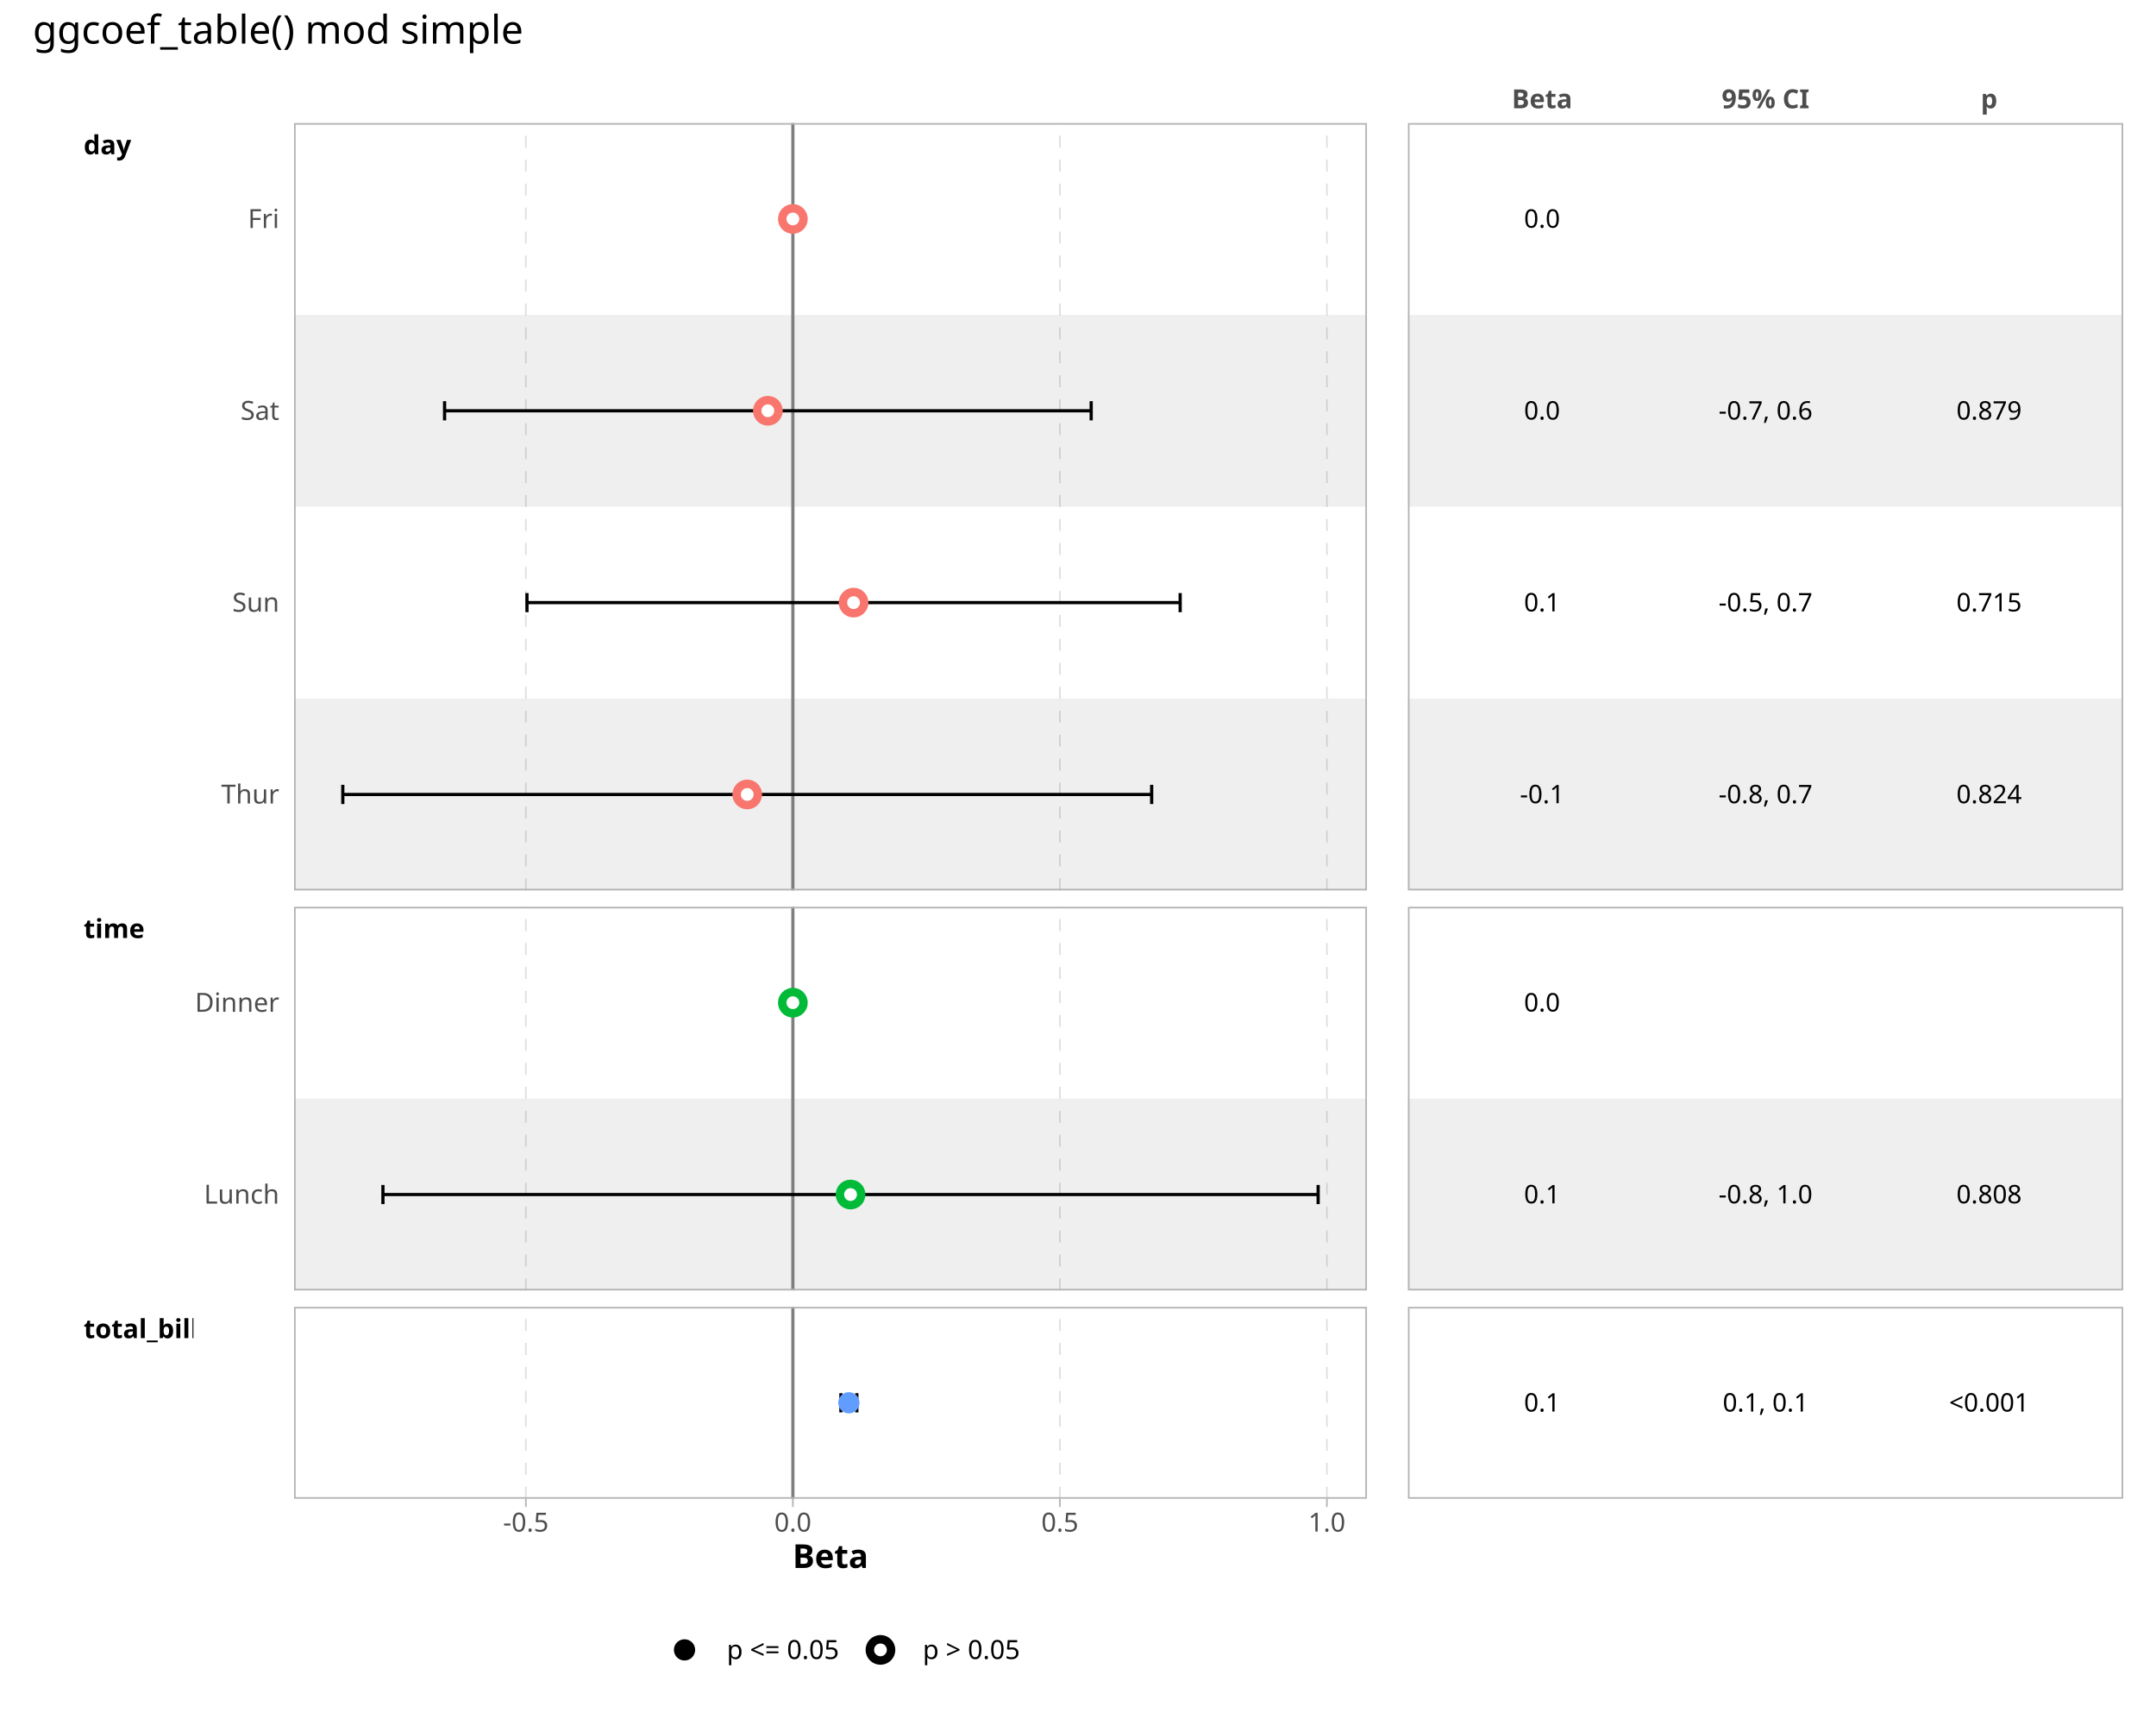
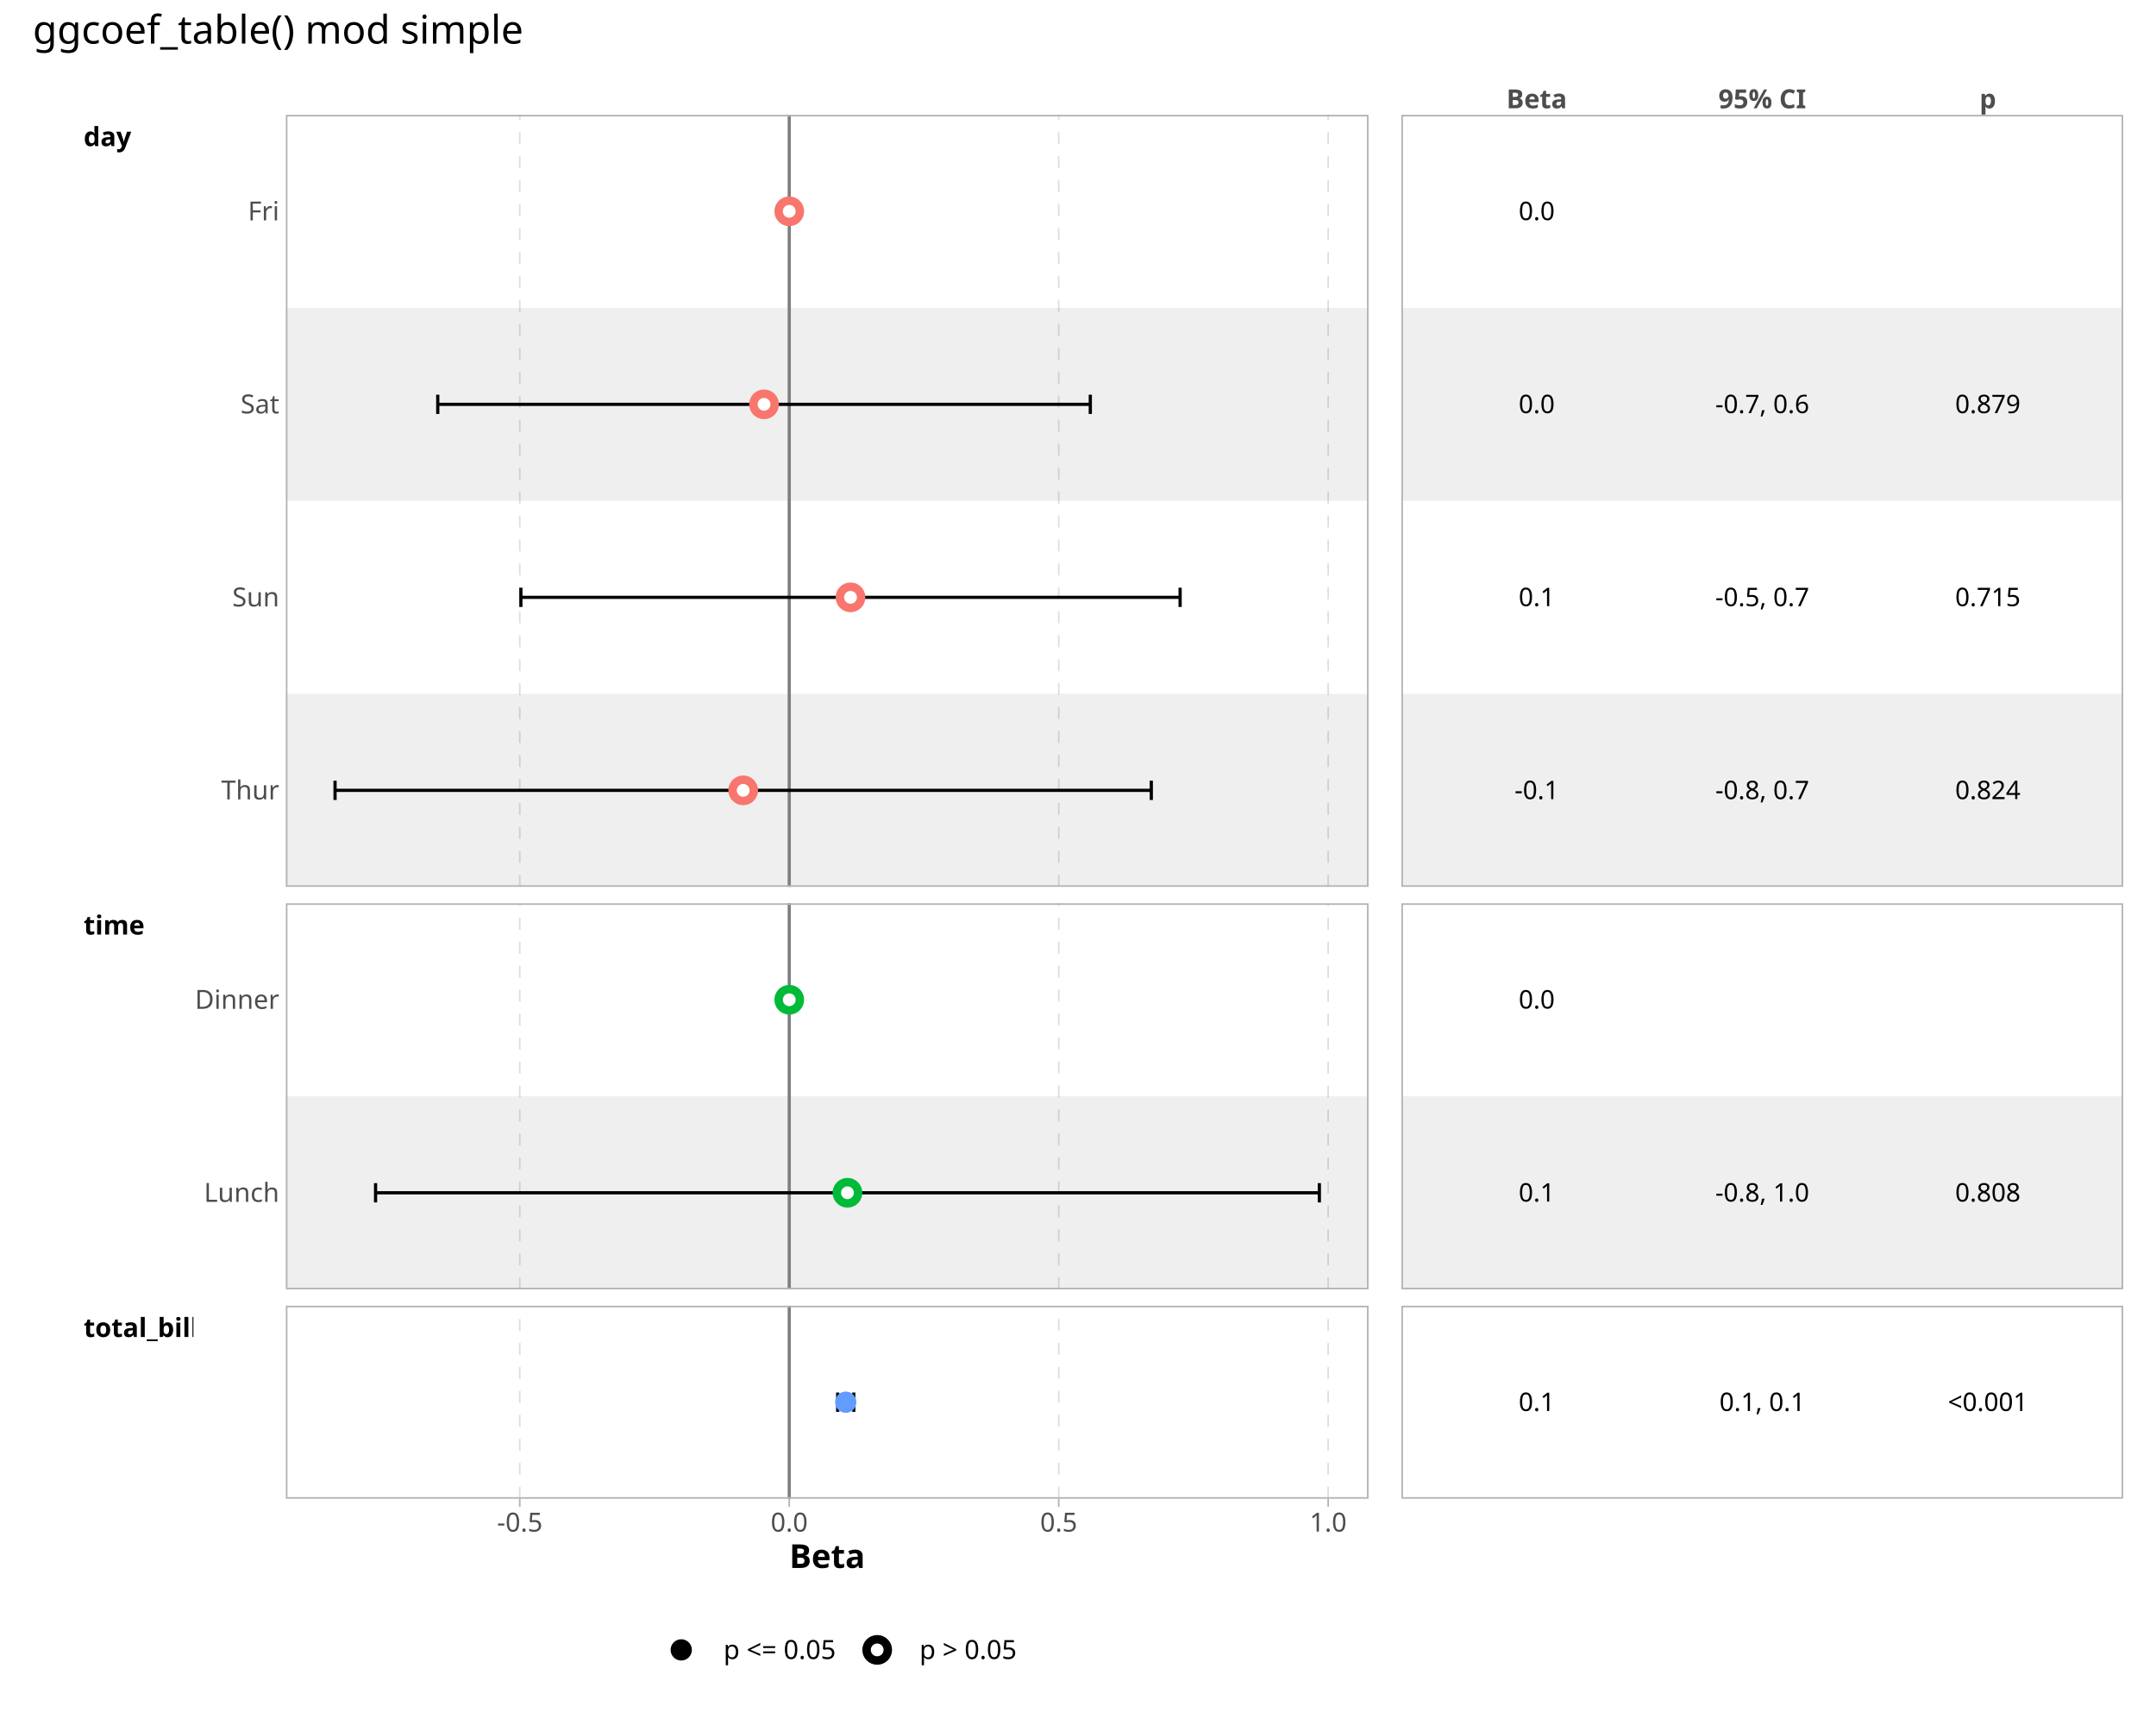
<svg xmlns="http://www.w3.org/2000/svg" class="svglite" data-engine-version="2.0" width="720.00pt" height="576.00pt" viewBox="0 0 720.00 576.00">
  <defs>
    <style type="text/css">
    .svglite line, .svglite polyline, .svglite polygon, .svglite path, .svglite rect, .svglite circle {
      fill: none;
      stroke: #000000;
      stroke-linecap: round;
      stroke-linejoin: round;
      stroke-miterlimit: 10.00;
    }
  </style>
  </defs>
  <rect width="100%" height="100%" style="stroke: none; fill: #FFFFFF;" />
  <defs>
    <clipPath id="cpMC4wMHw3MjAuMDB8MC4wMHw1NzYuMDA=">
      <rect x="0.00" y="0.00" width="720.00" height="576.00" />
    </clipPath>
  </defs>
  <g clip-path="url(#cpMC4wMHw3MjAuMDB8MC4wMHw1NzYuMDA=)">
    <rect x="0.00" y="0.00" width="720.00" height="576.00" style="stroke-width: 1.07; stroke: #FFFFFF; fill: #FFFFFF;" />
  </g>
  <defs>
-     <clipPath id="cpOTguMjB8NzA5LjA0fDQxLjA4fDUwMC40NA==">
-       <rect x="98.20" y="41.08" width="610.84" height="459.36" />
-     </clipPath>
-   </defs>
-   <g clip-path="url(#cpOTguMjB8NzA5LjA0fDQxLjA4fDUwMC40NA==)">
- </g>
-   <g clip-path="url(#cpMC4wMHw3MjAuMDB8MC4wMHw1NzYuMDA=)">
- </g>
-   <defs>
-     <clipPath id="cpNS40OHw0NjEuOTZ8MjIuNzh8NTcwLjUy">
-       <rect x="5.48" y="22.78" width="456.48" height="547.74" />
-     </clipPath>
-   </defs>
-   <g clip-path="url(#cpNS40OHw0NjEuOTZ8MjIuNzh8NTcwLjUy)">
-     <rect x="5.48" y="22.78" width="456.48" height="547.74" style="stroke-width: 1.07; stroke: #FFFFFF; fill: #FFFFFF;" />
-   </g>
-   <g clip-path="url(#cpMC4wMHw3MjAuMDB8MC4wMHw1NzYuMDA=)">
- </g>
-   <defs>
-     <clipPath id="cpNDYxLjk2fDcxNC41MnwyMi43OHw1NzAuNTI=">
-       <rect x="461.96" y="22.78" width="252.56" height="547.74" />
-     </clipPath>
-   </defs>
-   <g clip-path="url(#cpNDYxLjk2fDcxNC41MnwyMi43OHw1NzAuNTI=)">
-     <rect x="461.96" y="22.78" width="252.56" height="547.74" style="stroke-width: 1.07; stroke: #FFFFFF; fill: #FFFFFF;" />
-   </g>
-   <g clip-path="url(#cpMC4wMHw3MjAuMDB8MC4wMHw1NzYuMDA=)">
- </g>
-   <defs>
-     <clipPath id="cpOTguMjB8NDU2LjQ4fDQxLjA4fDI5Ny4zMQ==">
-       <rect x="98.20" y="41.08" width="358.29" height="256.23" />
-     </clipPath>
-   </defs>
-   <g clip-path="url(#cpOTguMjB8NDU2LjQ4fDQxLjA4fDI5Ny4zMQ==)">
-     <rect x="98.20" y="41.08" width="358.29" height="256.23" style="stroke-width: 1.07; stroke: none; fill: #FFFFFF;" />
-     <polyline points="175.61,297.31 175.61,41.08 " style="stroke-width: 0.53; stroke: #DEDEDE; stroke-dasharray: 4.00,4.00; stroke-linecap: butt;" />
-     <polyline points="264.78,297.31 264.78,41.08 " style="stroke-width: 0.53; stroke: #DEDEDE; stroke-dasharray: 4.00,4.00; stroke-linecap: butt;" />
-     <polyline points="353.95,297.31 353.95,41.08 " style="stroke-width: 0.53; stroke: #DEDEDE; stroke-dasharray: 4.00,4.00; stroke-linecap: butt;" />
-     <polyline points="443.12,297.31 443.12,41.08 " style="stroke-width: 0.53; stroke: #DEDEDE; stroke-dasharray: 4.00,4.00; stroke-linecap: butt;" />
-     <rect x="98.20" y="233.25" width="358.29" height="64.06" style="stroke-width: 1.07; stroke: none; stroke-linecap: butt; stroke-linejoin: miter; fill: #111111; fill-opacity: 0.067;" />
-     <rect x="98.20" y="169.19" width="358.29" height="64.06" style="stroke-width: 1.07; stroke: none; stroke-linecap: butt; stroke-linejoin: miter;" />
-     <rect x="98.20" y="105.13" width="358.29" height="64.06" style="stroke-width: 1.07; stroke: none; stroke-linecap: butt; stroke-linejoin: miter; fill: #111111; fill-opacity: 0.067;" />
-     <rect x="98.20" y="41.08" width="358.29" height="64.06" style="stroke-width: 1.07; stroke: none; stroke-linecap: butt; stroke-linejoin: miter;" />
-     <line x1="264.78" y1="297.31" x2="264.78" y2="41.08" style="stroke-width: 1.07; stroke: #7F7F7F; stroke-linecap: butt;" />
-     <polyline points="364.40,140.37 364.40,133.96 " style="stroke-width: 1.07; stroke-linecap: butt;" />
-     <polyline points="364.40,137.16 148.47,137.16 " style="stroke-width: 1.07; stroke-linecap: butt;" />
-     <polyline points="148.47,140.37 148.47,133.96 " style="stroke-width: 1.07; stroke-linecap: butt;" />
-     <polyline points="394.12,204.42 394.12,198.02 " style="stroke-width: 1.07; stroke-linecap: butt;" />
-     <polyline points="394.12,201.22 175.98,201.22 " style="stroke-width: 1.07; stroke-linecap: butt;" />
-     <polyline points="175.98,204.42 175.98,198.02 " style="stroke-width: 1.07; stroke-linecap: butt;" />
-     <polyline points="384.60,268.48 384.60,262.07 " style="stroke-width: 1.07; stroke-linecap: butt;" />
-     <polyline points="384.60,265.28 114.48,265.28 " style="stroke-width: 1.07; stroke-linecap: butt;" />
-     <polyline points="114.48,268.48 114.48,262.07 " style="stroke-width: 1.07; stroke-linecap: butt;" />
-     <circle cx="264.78" cy="73.11" r="3.55" style="stroke-width: 2.83; stroke: #F8766D; fill: #FFFFFF;" />
-     <circle cx="256.43" cy="137.16" r="3.55" style="stroke-width: 2.83; stroke: #F8766D; fill: #FFFFFF;" />
-     <circle cx="285.05" cy="201.22" r="3.55" style="stroke-width: 2.83; stroke: #F8766D; fill: #FFFFFF;" />
-     <circle cx="249.54" cy="265.28" r="3.55" style="stroke-width: 2.83; stroke: #F8766D; fill: #FFFFFF;" />
-     <rect x="98.20" y="41.08" width="358.29" height="256.23" style="stroke-width: 1.07; stroke: #B3B3B3;" />
-   </g>
-   <g clip-path="url(#cpMC4wMHw3MjAuMDB8MC4wMHw1NzYuMDA=)">
- </g>
-   <defs>
-     <clipPath id="cpOTguMjB8NDU2LjQ4fDMwMi43OHw0MzAuOTA=">
-       <rect x="98.20" y="302.78" width="358.29" height="128.11" />
-     </clipPath>
-   </defs>
-   <g clip-path="url(#cpOTguMjB8NDU2LjQ4fDMwMi43OHw0MzAuOTA=)">
-     <rect x="98.20" y="302.78" width="358.29" height="128.11" style="stroke-width: 1.07; stroke: none; fill: #FFFFFF;" />
-     <polyline points="175.61,430.90 175.61,302.78 " style="stroke-width: 0.53; stroke: #DEDEDE; stroke-dasharray: 4.00,4.00; stroke-linecap: butt;" />
-     <polyline points="264.78,430.90 264.78,302.78 " style="stroke-width: 0.53; stroke: #DEDEDE; stroke-dasharray: 4.00,4.00; stroke-linecap: butt;" />
-     <polyline points="353.95,430.90 353.95,302.78 " style="stroke-width: 0.53; stroke: #DEDEDE; stroke-dasharray: 4.00,4.00; stroke-linecap: butt;" />
-     <polyline points="443.12,430.90 443.12,302.78 " style="stroke-width: 0.53; stroke: #DEDEDE; stroke-dasharray: 4.00,4.00; stroke-linecap: butt;" />
-     <rect x="98.20" y="366.84" width="358.29" height="64.06" style="stroke-width: 1.07; stroke: none; stroke-linecap: butt; stroke-linejoin: miter; fill: #111111; fill-opacity: 0.067;" />
-     <rect x="98.20" y="302.78" width="358.29" height="64.06" style="stroke-width: 1.07; stroke: none; stroke-linecap: butt; stroke-linejoin: miter;" />
-     <line x1="264.78" y1="430.90" x2="264.78" y2="302.78" style="stroke-width: 1.07; stroke: #7F7F7F; stroke-linecap: butt;" />
-     <polyline points="440.20,402.07 440.20,395.67 " style="stroke-width: 1.07; stroke-linecap: butt;" />
-     <polyline points="440.20,398.87 127.88,398.87 " style="stroke-width: 1.07; stroke-linecap: butt;" />
-     <polyline points="127.88,402.07 127.88,395.67 " style="stroke-width: 1.07; stroke-linecap: butt;" />
-     <circle cx="264.78" cy="334.81" r="3.55" style="stroke-width: 2.83; stroke: #00BA38; fill: #FFFFFF;" />
-     <circle cx="284.04" cy="398.87" r="3.55" style="stroke-width: 2.83; stroke: #00BA38; fill: #FFFFFF;" />
-     <rect x="98.20" y="302.78" width="358.29" height="128.11" style="stroke-width: 1.07; stroke: #B3B3B3;" />
-   </g>
-   <g clip-path="url(#cpMC4wMHw3MjAuMDB8MC4wMHw1NzYuMDA=)">
- </g>
-   <defs>
-     <clipPath id="cpOTguMjB8NDU2LjQ4fDQzNi4zOHw1MDAuNDQ=">
-       <rect x="98.20" y="436.38" width="358.29" height="64.06" />
-     </clipPath>
-   </defs>
-   <g clip-path="url(#cpOTguMjB8NDU2LjQ4fDQzNi4zOHw1MDAuNDQ=)">
-     <rect x="98.20" y="436.38" width="358.29" height="64.06" style="stroke-width: 1.07; stroke: none; fill: #FFFFFF;" />
-     <polyline points="175.61,500.44 175.61,436.38 " style="stroke-width: 0.53; stroke: #DEDEDE; stroke-dasharray: 4.00,4.00; stroke-linecap: butt;" />
-     <polyline points="264.78,500.44 264.78,436.38 " style="stroke-width: 0.53; stroke: #DEDEDE; stroke-dasharray: 4.00,4.00; stroke-linecap: butt;" />
-     <polyline points="353.95,500.44 353.95,436.38 " style="stroke-width: 0.53; stroke: #DEDEDE; stroke-dasharray: 4.00,4.00; stroke-linecap: butt;" />
-     <polyline points="443.12,500.44 443.12,436.38 " style="stroke-width: 0.53; stroke: #DEDEDE; stroke-dasharray: 4.00,4.00; stroke-linecap: butt;" />
-     <rect x="98.20" y="436.38" width="358.29" height="64.06" style="stroke-width: 1.07; stroke: none; stroke-linecap: butt; stroke-linejoin: miter;" />
-     <line x1="264.78" y1="500.44" x2="264.78" y2="436.38" style="stroke-width: 1.07; stroke: #7F7F7F; stroke-linecap: butt;" />
-     <polyline points="286.14,471.61 286.14,465.20 " style="stroke-width: 1.07; stroke-linecap: butt;" />
-     <polyline points="286.14,468.41 280.82,468.41 " style="stroke-width: 1.07; stroke-linecap: butt;" />
-     <polyline points="280.82,471.61 280.82,465.20 " style="stroke-width: 1.07; stroke-linecap: butt;" />
-     <circle cx="283.48" cy="468.41" r="3.55" style="stroke-width: 2.83; stroke: none; fill: #619CFF;" />
-     <rect x="98.20" y="436.38" width="358.29" height="64.06" style="stroke-width: 1.07; stroke: #B3B3B3;" />
-   </g>
-   <g clip-path="url(#cpMC4wMHw3MjAuMDB8MC4wMHw1NzYuMDA=)">
- </g>
-   <defs>
-     <clipPath id="cpMjMuNTV8NjQuNjB8NDEuMDh8Mjk3LjMx">
-       <rect x="23.55" y="41.08" width="41.05" height="256.23" />
-     </clipPath>
-   </defs>
-   <g clip-path="url(#cpMjMuNTV8NjQuNjB8NDEuMDh8Mjk3LjMx)">
-     <text x="27.94" y="51.52" style="font-size: 8.80px; font-weight: bold; font-family: sans;" textLength="14.19px" lengthAdjust="spacingAndGlyphs">day</text>
-   </g>
-   <g clip-path="url(#cpMC4wMHw3MjAuMDB8MC4wMHw1NzYuMDA=)">
- </g>
-   <defs>
-     <clipPath id="cpMjMuNTV8NjQuNjB8MzAyLjc4fDQzMC45MA==">
-       <rect x="23.55" y="302.78" width="41.05" height="128.11" />
-     </clipPath>
-   </defs>
-   <g clip-path="url(#cpMjMuNTV8NjQuNjB8MzAyLjc4fDQzMC45MA==)">
-     <text x="27.94" y="313.22" style="font-size: 8.80px; font-weight: bold; font-family: sans;" textLength="16.63px" lengthAdjust="spacingAndGlyphs">time</text>
-   </g>
-   <g clip-path="url(#cpMC4wMHw3MjAuMDB8MC4wMHw1NzYuMDA=)">
- </g>
-   <defs>
-     <clipPath id="cpMjMuNTV8NjQuNjB8NDM2LjM4fDUwMC40NA==">
-       <rect x="23.55" y="436.38" width="41.05" height="64.06" />
-     </clipPath>
-   </defs>
-   <g clip-path="url(#cpMjMuNTV8NjQuNjB8NDM2LjM4fDUwMC40NA==)">
-     <text x="27.94" y="446.82" style="font-size: 8.80px; font-weight: bold; font-family: sans;" textLength="32.28px" lengthAdjust="spacingAndGlyphs">total_bill</text>
-   </g>
-   <g clip-path="url(#cpMC4wMHw3MjAuMDB8MC4wMHw1NzYuMDA=)">
-     <polyline points="175.61,503.17 175.61,500.44 " style="stroke-width: 0.53; stroke: #B3B3B3; stroke-linecap: butt;" />
-     <polyline points="264.78,503.17 264.78,500.44 " style="stroke-width: 0.53; stroke: #B3B3B3; stroke-linecap: butt;" />
-     <polyline points="353.95,503.17 353.95,500.44 " style="stroke-width: 0.53; stroke: #B3B3B3; stroke-linecap: butt;" />
-     <polyline points="443.12,503.17 443.12,500.44 " style="stroke-width: 0.53; stroke: #B3B3B3; stroke-linecap: butt;" />
-     <text x="175.61" y="511.42" text-anchor="middle" style="font-size: 8.80px; fill: #4D4D4D; font-family: sans;" textLength="15.16px" lengthAdjust="spacingAndGlyphs">-0.5</text>
-     <text x="264.78" y="511.42" text-anchor="middle" style="font-size: 8.80px; fill: #4D4D4D; font-family: sans;" textLength="12.23px" lengthAdjust="spacingAndGlyphs">0.0</text>
-     <text x="353.95" y="511.42" text-anchor="middle" style="font-size: 8.80px; fill: #4D4D4D; font-family: sans;" textLength="12.23px" lengthAdjust="spacingAndGlyphs">0.5</text>
-     <text x="443.12" y="511.42" text-anchor="middle" style="font-size: 8.80px; fill: #4D4D4D; font-family: sans;" textLength="12.23px" lengthAdjust="spacingAndGlyphs">1.0</text>
-     <text x="93.27" y="268.30" text-anchor="end" style="font-size: 8.80px; fill: #4D4D4D; font-family: sans;" textLength="18.09px" lengthAdjust="spacingAndGlyphs">Thur</text>
-     <text x="93.27" y="204.25" text-anchor="end" style="font-size: 8.80px; fill: #4D4D4D; font-family: sans;" textLength="15.66px" lengthAdjust="spacingAndGlyphs">Sun</text>
-     <text x="93.27" y="140.19" text-anchor="end" style="font-size: 8.80px; fill: #4D4D4D; font-family: sans;" textLength="13.21px" lengthAdjust="spacingAndGlyphs">Sat</text>
-     <text x="93.27" y="76.13" text-anchor="end" style="font-size: 8.80px; fill: #4D4D4D; font-family: sans;" textLength="10.26px" lengthAdjust="spacingAndGlyphs">Fri</text>
-     <text x="93.27" y="401.90" text-anchor="end" style="font-size: 8.80px; fill: #4D4D4D; font-family: sans;" textLength="23.98px" lengthAdjust="spacingAndGlyphs">Lunch</text>
-     <text x="93.27" y="337.84" text-anchor="end" style="font-size: 8.80px; fill: #4D4D4D; font-family: sans;" textLength="25.92px" lengthAdjust="spacingAndGlyphs">Dinner</text>
-     <text x="277.34" y="523.56" text-anchor="middle" style="font-size: 11.00px; font-weight: bold; font-family: sans;" textLength="22.63px" lengthAdjust="spacingAndGlyphs">Beta</text>
-     <rect x="209.00" y="536.80" width="136.69" height="28.24" style="stroke-width: 1.07; stroke: none; fill: #FFFFFF;" />
-     <rect x="219.96" y="542.28" width="17.28" height="17.28" style="stroke-width: 1.07; stroke: none; fill: #FFFFFF;" />
-     <circle cx="228.60" cy="550.92" r="3.55" style="stroke-width: 2.83; stroke: none; fill: #000000;" />
-     <rect x="285.39" y="542.28" width="17.28" height="17.28" style="stroke-width: 1.07; stroke: none; fill: #FFFFFF;" />
-     <circle cx="294.03" cy="550.92" r="3.55" style="stroke-width: 2.83; fill: #FFFFFF;" />
-     <text x="242.71" y="553.95" style="font-size: 8.80px; font-family: sans;" textLength="37.20px" lengthAdjust="spacingAndGlyphs">p &lt;= 0.05</text>
-     <text x="308.15" y="553.95" style="font-size: 8.80px; font-family: sans;" textLength="32.05px" lengthAdjust="spacingAndGlyphs">p &gt; 0.05</text>
-   </g>
-   <defs>
-     <clipPath id="cpNDcwLjE4fDcwOS4wNHw0MS4wOHwyOTcuMzE=">
-       <rect x="470.18" y="41.08" width="238.86" height="256.23" />
-     </clipPath>
-   </defs>
-   <g clip-path="url(#cpNDcwLjE4fDcwOS4wNHw0MS4wOHwyOTcuMzE=)">
-     <rect x="470.18" y="41.08" width="238.86" height="256.23" style="stroke-width: 1.07; stroke: none; fill: #FFFFFF;" />
-     <text x="514.97" y="76.04" text-anchor="middle" style="font-size: 8.54px; font-family: sans;" textLength="11.87px" lengthAdjust="spacingAndGlyphs">0.0</text>
-     <text x="589.61" y="76.04" text-anchor="middle" style="font-size: 8.54px; font-family: sans;" textLength="2.37px" lengthAdjust="spacingAndGlyphs"> </text>
-     <text x="514.97" y="140.10" text-anchor="middle" style="font-size: 8.54px; font-family: sans;" textLength="11.87px" lengthAdjust="spacingAndGlyphs">0.0</text>
-     <text x="589.61" y="140.10" text-anchor="middle" style="font-size: 8.54px; font-family: sans;" textLength="31.32px" lengthAdjust="spacingAndGlyphs">-0.7, 0.6</text>
-     <text x="664.26" y="140.10" text-anchor="middle" style="font-size: 8.54px; font-family: sans;" textLength="21.36px" lengthAdjust="spacingAndGlyphs">0.879</text>
-     <text x="514.97" y="204.16" text-anchor="middle" style="font-size: 8.54px; font-family: sans;" textLength="11.87px" lengthAdjust="spacingAndGlyphs">0.1</text>
-     <text x="589.61" y="204.16" text-anchor="middle" style="font-size: 8.54px; font-family: sans;" textLength="31.32px" lengthAdjust="spacingAndGlyphs">-0.5, 0.7</text>
-     <text x="664.26" y="204.16" text-anchor="middle" style="font-size: 8.54px; font-family: sans;" textLength="21.36px" lengthAdjust="spacingAndGlyphs">0.715</text>
-     <text x="514.97" y="268.21" text-anchor="middle" style="font-size: 8.54px; font-family: sans;" textLength="14.71px" lengthAdjust="spacingAndGlyphs">-0.1</text>
-     <text x="589.61" y="268.21" text-anchor="middle" style="font-size: 8.54px; font-family: sans;" textLength="31.32px" lengthAdjust="spacingAndGlyphs">-0.8, 0.7</text>
-     <text x="664.26" y="268.21" text-anchor="middle" style="font-size: 8.54px; font-family: sans;" textLength="21.36px" lengthAdjust="spacingAndGlyphs">0.824</text>
-     <rect x="470.18" y="233.25" width="238.86" height="64.06" style="stroke-width: 1.07; stroke: none; stroke-linecap: butt; stroke-linejoin: miter; fill: #111111; fill-opacity: 0.067;" />
-     <rect x="470.18" y="169.19" width="238.86" height="64.06" style="stroke-width: 1.07; stroke: none; stroke-linecap: butt; stroke-linejoin: miter;" />
-     <rect x="470.18" y="105.13" width="238.86" height="64.06" style="stroke-width: 1.07; stroke: none; stroke-linecap: butt; stroke-linejoin: miter; fill: #111111; fill-opacity: 0.067;" />
-     <rect x="470.18" y="41.08" width="238.86" height="64.06" style="stroke-width: 1.07; stroke: none; stroke-linecap: butt; stroke-linejoin: miter;" />
-     <rect x="470.18" y="41.08" width="238.86" height="256.23" style="stroke-width: 1.07; stroke: #B3B3B3;" />
-   </g>
-   <g clip-path="url(#cpMC4wMHw3MjAuMDB8MC4wMHw1NzYuMDA=)">
- </g>
-   <defs>
-     <clipPath id="cpNDcwLjE4fDcwOS4wNHwzMDIuNzh8NDMwLjkw">
-       <rect x="470.18" y="302.78" width="238.86" height="128.11" />
-     </clipPath>
-   </defs>
-   <g clip-path="url(#cpNDcwLjE4fDcwOS4wNHwzMDIuNzh8NDMwLjkw)">
-     <rect x="470.18" y="302.78" width="238.86" height="128.11" style="stroke-width: 1.07; stroke: none; fill: #FFFFFF;" />
-     <text x="514.97" y="337.75" text-anchor="middle" style="font-size: 8.54px; font-family: sans;" textLength="11.87px" lengthAdjust="spacingAndGlyphs">0.0</text>
-     <text x="589.61" y="337.75" text-anchor="middle" style="font-size: 8.54px; font-family: sans;" textLength="2.37px" lengthAdjust="spacingAndGlyphs"> </text>
-     <text x="514.97" y="401.81" text-anchor="middle" style="font-size: 8.54px; font-family: sans;" textLength="11.87px" lengthAdjust="spacingAndGlyphs">0.1</text>
-     <text x="589.61" y="401.81" text-anchor="middle" style="font-size: 8.54px; font-family: sans;" textLength="31.32px" lengthAdjust="spacingAndGlyphs">-0.8, 1.0</text>
-     <text x="664.26" y="401.81" text-anchor="middle" style="font-size: 8.54px; font-family: sans;" textLength="21.36px" lengthAdjust="spacingAndGlyphs">0.808</text>
-     <rect x="470.18" y="366.84" width="238.86" height="64.06" style="stroke-width: 1.07; stroke: none; stroke-linecap: butt; stroke-linejoin: miter; fill: #111111; fill-opacity: 0.067;" />
-     <rect x="470.18" y="302.78" width="238.86" height="64.06" style="stroke-width: 1.07; stroke: none; stroke-linecap: butt; stroke-linejoin: miter;" />
-     <rect x="470.18" y="302.78" width="238.86" height="128.11" style="stroke-width: 1.07; stroke: #B3B3B3;" />
-   </g>
-   <g clip-path="url(#cpMC4wMHw3MjAuMDB8MC4wMHw1NzYuMDA=)">
- </g>
-   <defs>
-     <clipPath id="cpNDcwLjE4fDcwOS4wNHw0MzYuMzh8NTAwLjQ0">
-       <rect x="470.18" y="436.38" width="238.86" height="64.06" />
-     </clipPath>
-   </defs>
-   <g clip-path="url(#cpNDcwLjE4fDcwOS4wNHw0MzYuMzh8NTAwLjQ0)">
-     <rect x="470.18" y="436.38" width="238.86" height="64.06" style="stroke-width: 1.07; stroke: none; fill: #FFFFFF;" />
-     <text x="514.97" y="471.34" text-anchor="middle" style="font-size: 8.54px; font-family: sans;" textLength="11.87px" lengthAdjust="spacingAndGlyphs">0.1</text>
-     <text x="589.61" y="471.34" text-anchor="middle" style="font-size: 8.54px; font-family: sans;" textLength="28.48px" lengthAdjust="spacingAndGlyphs">0.1, 0.1</text>
-     <text x="664.26" y="471.34" text-anchor="middle" style="font-size: 8.54px; font-family: sans;" textLength="26.35px" lengthAdjust="spacingAndGlyphs">&lt;0.001</text>
-     <rect x="470.18" y="436.38" width="238.86" height="64.06" style="stroke-width: 1.07; stroke: none; stroke-linecap: butt; stroke-linejoin: miter;" />
-     <rect x="470.18" y="436.38" width="238.86" height="64.06" style="stroke-width: 1.07; stroke: #B3B3B3;" />
-   </g>
-   <g clip-path="url(#cpMC4wMHw3MjAuMDB8MC4wMHw1NzYuMDA=)">
- </g>
-   <defs>
-     <clipPath id="cpNDcwLjE4fDQ3MC4xOHw0MS4wOHwyOTcuMzE=">
-       <rect x="470.18" y="41.08" width="0.00" height="256.23" />
-     </clipPath>
-   </defs>
-   <g clip-path="url(#cpNDcwLjE4fDQ3MC4xOHw0MS4wOHwyOTcuMzE=)">
- </g>
-   <g clip-path="url(#cpMC4wMHw3MjAuMDB8MC4wMHw1NzYuMDA=)">
- </g>
-   <defs>
-     <clipPath id="cpNDcwLjE4fDQ3MC4xOHwzMDIuNzh8NDMwLjkw">
-       <rect x="470.18" y="302.78" width="0.00" height="128.11" />
-     </clipPath>
-   </defs>
-   <g clip-path="url(#cpNDcwLjE4fDQ3MC4xOHwzMDIuNzh8NDMwLjkw)">
- </g>
-   <g clip-path="url(#cpMC4wMHw3MjAuMDB8MC4wMHw1NzYuMDA=)">
- </g>
-   <defs>
-     <clipPath id="cpNDcwLjE4fDQ3MC4xOHw0MzYuMzh8NTAwLjQ0">
-       <rect x="470.18" y="436.38" width="0.00" height="64.06" />
-     </clipPath>
-   </defs>
-   <g clip-path="url(#cpNDcwLjE4fDQ3MC4xOHw0MzYuMzh8NTAwLjQ0)">
- </g>
-   <g clip-path="url(#cpMC4wMHw3MjAuMDB8MC4wMHw1NzYuMDA=)">
-     <text x="514.97" y="36.15" text-anchor="middle" style="font-size: 8.80px; font-weight: bold; fill: #4D4D4D; font-family: sans;" textLength="18.11px" lengthAdjust="spacingAndGlyphs">Beta</text>
-     <text x="589.61" y="36.15" text-anchor="middle" style="font-size: 8.80px; font-weight: bold; fill: #4D4D4D; font-family: sans;" textLength="28.86px" lengthAdjust="spacingAndGlyphs">95% CI</text>
-     <text x="664.26" y="36.15" text-anchor="middle" style="font-size: 8.80px; font-weight: bold; fill: #4D4D4D; font-family: sans;" textLength="4.89px" lengthAdjust="spacingAndGlyphs">p</text>
+     <clipPath id="cpOTUuNDZ8NzA5LjA0fDM4LjM0fDUwMC40NA==">
+       <rect x="95.46" y="38.34" width="613.58" height="462.10" />
+     </clipPath>
+   </defs>
+   <g clip-path="url(#cpOTUuNDZ8NzA5LjA0fDM4LjM0fDUwMC40NA==)">
+ </g>
+   <g clip-path="url(#cpMC4wMHw3MjAuMDB8MC4wMHw1NzYuMDA=)">
+ </g>
+   <defs>
+     <clipPath id="cpNS40OHw0NjIuNTF8MjIuNzh8NTcwLjUy">
+       <rect x="5.48" y="22.78" width="457.03" height="547.74" />
+     </clipPath>
+   </defs>
+   <g clip-path="url(#cpNS40OHw0NjIuNTF8MjIuNzh8NTcwLjUy)">
+     <rect x="5.48" y="22.78" width="457.03" height="547.74" style="stroke-width: 1.07; stroke: #FFFFFF; fill: #FFFFFF;" />
+   </g>
+   <g clip-path="url(#cpMC4wMHw3MjAuMDB8MC4wMHw1NzYuMDA=)">
+ </g>
+   <defs>
+     <clipPath id="cpNDYyLjUxfDcxNC41MnwyMi43OHw1NzAuNTI=">
+       <rect x="462.51" y="22.78" width="252.01" height="547.74" />
+     </clipPath>
+   </defs>
+   <g clip-path="url(#cpNDYyLjUxfDcxNC41MnwyMi43OHw1NzAuNTI=)">
+     <rect x="462.51" y="22.78" width="252.01" height="547.74" style="stroke-width: 1.07; stroke: #FFFFFF; fill: #FFFFFF;" />
+   </g>
+   <g clip-path="url(#cpMC4wMHw3MjAuMDB8MC4wMHw1NzYuMDA=)">
+ </g>
+   <defs>
+     <clipPath id="cpOTUuNDZ8NDU3LjAzfDM4LjM0fDI5Ni4xMw==">
+       <rect x="95.46" y="38.34" width="361.57" height="257.79" />
+     </clipPath>
+   </defs>
+   <g clip-path="url(#cpOTUuNDZ8NDU3LjAzfDM4LjM0fDI5Ni4xMw==)">
+     <rect x="95.46" y="38.34" width="361.57" height="257.79" style="stroke-width: 1.07; stroke: none; fill: #FFFFFF;" />
+     <polyline points="173.58,296.13 173.58,38.34 " style="stroke-width: 0.53; stroke: #DEDEDE; stroke-dasharray: 4.00,4.00; stroke-linecap: butt;" />
+     <polyline points="263.57,296.13 263.57,38.34 " style="stroke-width: 0.53; stroke: #DEDEDE; stroke-dasharray: 4.00,4.00; stroke-linecap: butt;" />
+     <polyline points="353.56,296.13 353.56,38.34 " style="stroke-width: 0.53; stroke: #DEDEDE; stroke-dasharray: 4.00,4.00; stroke-linecap: butt;" />
+     <polyline points="443.54,296.13 443.54,38.34 " style="stroke-width: 0.53; stroke: #DEDEDE; stroke-dasharray: 4.00,4.00; stroke-linecap: butt;" />
+     <rect x="95.46" y="231.68" width="361.57" height="64.45" style="stroke-width: 1.07; stroke: none; stroke-linecap: butt; stroke-linejoin: miter; fill: #111111; fill-opacity: 0.067;" />
+     <rect x="95.46" y="167.23" width="361.57" height="64.45" style="stroke-width: 1.07; stroke: none; stroke-linecap: butt; stroke-linejoin: miter;" />
+     <rect x="95.46" y="102.79" width="361.57" height="64.45" style="stroke-width: 1.07; stroke: none; stroke-linecap: butt; stroke-linejoin: miter; fill: #111111; fill-opacity: 0.067;" />
+     <rect x="95.46" y="38.34" width="361.57" height="64.45" style="stroke-width: 1.07; stroke: none; stroke-linecap: butt; stroke-linejoin: miter;" />
+     <line x1="263.57" y1="296.13" x2="263.57" y2="38.34" style="stroke-width: 1.07; stroke: #7F7F7F; stroke-linecap: butt;" />
+     <polyline points="364.11,138.23 364.11,131.79 " style="stroke-width: 1.07; stroke-linecap: butt;" />
+     <polyline points="364.11,135.01 146.19,135.01 " style="stroke-width: 1.07; stroke-linecap: butt;" />
+     <polyline points="146.19,138.23 146.19,131.79 " style="stroke-width: 1.07; stroke-linecap: butt;" />
+     <polyline points="394.10,202.68 394.10,196.24 " style="stroke-width: 1.07; stroke-linecap: butt;" />
+     <polyline points="394.10,199.46 173.95,199.46 " style="stroke-width: 1.07; stroke-linecap: butt;" />
+     <polyline points="173.95,202.68 173.95,196.24 " style="stroke-width: 1.07; stroke-linecap: butt;" />
+     <polyline points="384.48,267.13 384.48,260.68 " style="stroke-width: 1.07; stroke-linecap: butt;" />
+     <polyline points="384.48,263.91 111.89,263.91 " style="stroke-width: 1.07; stroke-linecap: butt;" />
+     <polyline points="111.89,267.13 111.89,260.68 " style="stroke-width: 1.07; stroke-linecap: butt;" />
+     <circle cx="263.57" cy="70.56" r="3.55" style="stroke-width: 2.83; stroke: #F8766D; fill: #FFFFFF;" />
+     <circle cx="255.15" cy="135.01" r="3.55" style="stroke-width: 2.83; stroke: #F8766D; fill: #FFFFFF;" />
+     <circle cx="284.03" cy="199.46" r="3.55" style="stroke-width: 2.83; stroke: #F8766D; fill: #FFFFFF;" />
+     <circle cx="248.19" cy="263.91" r="3.55" style="stroke-width: 2.83; stroke: #F8766D; fill: #FFFFFF;" />
+     <rect x="95.46" y="38.34" width="361.57" height="257.79" style="stroke-width: 1.07; stroke: #B3B3B3;" />
+   </g>
+   <g clip-path="url(#cpMC4wMHw3MjAuMDB8MC4wMHw1NzYuMDA=)">
+ </g>
+   <defs>
+     <clipPath id="cpOTUuNDZ8NDU3LjAzfDMwMS42MXw0MzAuNTE=">
+       <rect x="95.46" y="301.61" width="361.57" height="128.90" />
+     </clipPath>
+   </defs>
+   <g clip-path="url(#cpOTUuNDZ8NDU3LjAzfDMwMS42MXw0MzAuNTE=)">
+     <rect x="95.46" y="301.61" width="361.57" height="128.90" style="stroke-width: 1.07; stroke: none; fill: #FFFFFF;" />
+     <polyline points="173.58,430.51 173.58,301.61 " style="stroke-width: 0.53; stroke: #DEDEDE; stroke-dasharray: 4.00,4.00; stroke-linecap: butt;" />
+     <polyline points="263.57,430.51 263.57,301.61 " style="stroke-width: 0.53; stroke: #DEDEDE; stroke-dasharray: 4.00,4.00; stroke-linecap: butt;" />
+     <polyline points="353.56,430.51 353.56,301.61 " style="stroke-width: 0.53; stroke: #DEDEDE; stroke-dasharray: 4.00,4.00; stroke-linecap: butt;" />
+     <polyline points="443.54,430.51 443.54,301.61 " style="stroke-width: 0.53; stroke: #DEDEDE; stroke-dasharray: 4.00,4.00; stroke-linecap: butt;" />
+     <rect x="95.46" y="366.06" width="361.57" height="64.45" style="stroke-width: 1.07; stroke: none; stroke-linecap: butt; stroke-linejoin: miter; fill: #111111; fill-opacity: 0.067;" />
+     <rect x="95.46" y="301.61" width="361.57" height="64.45" style="stroke-width: 1.07; stroke: none; stroke-linecap: butt; stroke-linejoin: miter;" />
+     <line x1="263.57" y1="430.51" x2="263.57" y2="301.61" style="stroke-width: 1.07; stroke: #7F7F7F; stroke-linecap: butt;" />
+     <polyline points="440.60,401.51 440.60,395.06 " style="stroke-width: 1.07; stroke-linecap: butt;" />
+     <polyline points="440.60,398.28 125.42,398.28 " style="stroke-width: 1.07; stroke-linecap: butt;" />
+     <polyline points="125.42,401.51 125.42,395.06 " style="stroke-width: 1.07; stroke-linecap: butt;" />
+     <circle cx="263.57" cy="333.83" r="3.55" style="stroke-width: 2.83; stroke: #00BA38; fill: #FFFFFF;" />
+     <circle cx="283.01" cy="398.28" r="3.55" style="stroke-width: 2.83; stroke: #00BA38; fill: #FFFFFF;" />
+     <rect x="95.46" y="301.61" width="361.57" height="128.90" style="stroke-width: 1.07; stroke: #B3B3B3;" />
+   </g>
+   <g clip-path="url(#cpMC4wMHw3MjAuMDB8MC4wMHw1NzYuMDA=)">
+ </g>
+   <defs>
+     <clipPath id="cpOTUuNDZ8NDU3LjAzfDQzNS45OXw1MDAuNDQ=">
+       <rect x="95.46" y="435.99" width="361.57" height="64.45" />
+     </clipPath>
+   </defs>
+   <g clip-path="url(#cpOTUuNDZ8NDU3LjAzfDQzNS45OXw1MDAuNDQ=)">
+     <rect x="95.46" y="435.99" width="361.57" height="64.45" style="stroke-width: 1.07; stroke: none; fill: #FFFFFF;" />
+     <polyline points="173.58,500.44 173.58,435.99 " style="stroke-width: 0.53; stroke: #DEDEDE; stroke-dasharray: 4.00,4.00; stroke-linecap: butt;" />
+     <polyline points="263.57,500.44 263.57,435.99 " style="stroke-width: 0.53; stroke: #DEDEDE; stroke-dasharray: 4.00,4.00; stroke-linecap: butt;" />
+     <polyline points="353.56,500.44 353.56,435.99 " style="stroke-width: 0.53; stroke: #DEDEDE; stroke-dasharray: 4.00,4.00; stroke-linecap: butt;" />
+     <polyline points="443.54,500.44 443.54,435.99 " style="stroke-width: 0.53; stroke: #DEDEDE; stroke-dasharray: 4.00,4.00; stroke-linecap: butt;" />
+     <rect x="95.46" y="435.99" width="361.57" height="64.45" style="stroke-width: 1.07; stroke: none; stroke-linecap: butt; stroke-linejoin: miter;" />
+     <line x1="263.57" y1="500.44" x2="263.57" y2="435.99" style="stroke-width: 1.07; stroke: #7F7F7F; stroke-linecap: butt;" />
+     <polyline points="285.12,471.43 285.12,464.99 " style="stroke-width: 1.07; stroke-linecap: butt;" />
+     <polyline points="285.12,468.21 279.75,468.21 " style="stroke-width: 1.07; stroke-linecap: butt;" />
+     <polyline points="279.75,471.43 279.75,464.99 " style="stroke-width: 1.07; stroke-linecap: butt;" />
+     <circle cx="282.44" cy="468.21" r="3.55" style="stroke-width: 2.83; stroke: none; fill: #619CFF;" />
+     <rect x="95.46" y="435.99" width="361.57" height="64.45" style="stroke-width: 1.07; stroke: #B3B3B3;" />
+   </g>
+   <g clip-path="url(#cpMC4wMHw3MjAuMDB8MC4wMHw1NzYuMDA=)">
+ </g>
+   <defs>
+     <clipPath id="cpMjMuNTV8NjQuNjB8MzguMzR8Mjk2LjEz">
+       <rect x="23.55" y="38.34" width="41.05" height="257.79" />
+     </clipPath>
+   </defs>
+   <g clip-path="url(#cpMjMuNTV8NjQuNjB8MzguMzR8Mjk2LjEz)">
+     <text x="27.94" y="48.78" style="font-size: 8.80px; font-weight: bold; font-family: sans;" textLength="14.19px" lengthAdjust="spacingAndGlyphs">day</text>
+   </g>
+   <g clip-path="url(#cpMC4wMHw3MjAuMDB8MC4wMHw1NzYuMDA=)">
+ </g>
+   <defs>
+     <clipPath id="cpMjMuNTV8NjQuNjB8MzAxLjYxfDQzMC41MQ==">
+       <rect x="23.55" y="301.61" width="41.05" height="128.90" />
+     </clipPath>
+   </defs>
+   <g clip-path="url(#cpMjMuNTV8NjQuNjB8MzAxLjYxfDQzMC41MQ==)">
+     <text x="27.94" y="312.05" style="font-size: 8.80px; font-weight: bold; font-family: sans;" textLength="16.63px" lengthAdjust="spacingAndGlyphs">time</text>
+   </g>
+   <g clip-path="url(#cpMC4wMHw3MjAuMDB8MC4wMHw1NzYuMDA=)">
+ </g>
+   <defs>
+     <clipPath id="cpMjMuNTV8NjQuNjB8NDM1Ljk5fDUwMC40NA==">
+       <rect x="23.55" y="435.99" width="41.05" height="64.45" />
+     </clipPath>
+   </defs>
+   <g clip-path="url(#cpMjMuNTV8NjQuNjB8NDM1Ljk5fDUwMC40NA==)">
+     <text x="27.94" y="446.43" style="font-size: 8.80px; font-weight: bold; font-family: sans;" textLength="32.28px" lengthAdjust="spacingAndGlyphs">total_bill</text>
+   </g>
+   <g clip-path="url(#cpMC4wMHw3MjAuMDB8MC4wMHw1NzYuMDA=)">
+     <polyline points="173.58,503.17 173.58,500.44 " style="stroke-width: 0.53; stroke: #B3B3B3; stroke-linecap: butt;" />
+     <polyline points="263.57,503.17 263.57,500.44 " style="stroke-width: 0.53; stroke: #B3B3B3; stroke-linecap: butt;" />
+     <polyline points="353.56,503.17 353.56,500.44 " style="stroke-width: 0.53; stroke: #B3B3B3; stroke-linecap: butt;" />
+     <polyline points="443.54,503.17 443.54,500.44 " style="stroke-width: 0.53; stroke: #B3B3B3; stroke-linecap: butt;" />
+     <text x="173.58" y="511.42" text-anchor="middle" style="font-size: 8.80px; fill: #4D4D4D; font-family: sans;" textLength="15.16px" lengthAdjust="spacingAndGlyphs">-0.5</text>
+     <text x="263.57" y="511.42" text-anchor="middle" style="font-size: 8.80px; fill: #4D4D4D; font-family: sans;" textLength="12.23px" lengthAdjust="spacingAndGlyphs">0.0</text>
+     <text x="353.56" y="511.42" text-anchor="middle" style="font-size: 8.80px; fill: #4D4D4D; font-family: sans;" textLength="12.23px" lengthAdjust="spacingAndGlyphs">0.5</text>
+     <text x="443.54" y="511.42" text-anchor="middle" style="font-size: 8.80px; fill: #4D4D4D; font-family: sans;" textLength="12.23px" lengthAdjust="spacingAndGlyphs">1.0</text>
+     <text x="93.27" y="266.94" text-anchor="end" style="font-size: 8.80px; fill: #4D4D4D; font-family: sans;" textLength="18.09px" lengthAdjust="spacingAndGlyphs">Thur</text>
+     <text x="93.27" y="202.49" text-anchor="end" style="font-size: 8.80px; fill: #4D4D4D; font-family: sans;" textLength="15.66px" lengthAdjust="spacingAndGlyphs">Sun</text>
+     <text x="93.27" y="138.04" text-anchor="end" style="font-size: 8.80px; fill: #4D4D4D; font-family: sans;" textLength="13.21px" lengthAdjust="spacingAndGlyphs">Sat</text>
+     <text x="93.27" y="73.59" text-anchor="end" style="font-size: 8.80px; fill: #4D4D4D; font-family: sans;" textLength="10.26px" lengthAdjust="spacingAndGlyphs">Fri</text>
+     <text x="93.27" y="401.31" text-anchor="end" style="font-size: 8.80px; fill: #4D4D4D; font-family: sans;" textLength="23.98px" lengthAdjust="spacingAndGlyphs">Lunch</text>
+     <text x="93.27" y="336.86" text-anchor="end" style="font-size: 8.80px; fill: #4D4D4D; font-family: sans;" textLength="25.92px" lengthAdjust="spacingAndGlyphs">Dinner</text>
+     <text x="276.25" y="523.56" text-anchor="middle" style="font-size: 11.00px; font-weight: bold; font-family: sans;" textLength="22.63px" lengthAdjust="spacingAndGlyphs">Beta</text>
+     <rect x="207.90" y="536.80" width="136.69" height="28.24" style="stroke-width: 1.07; stroke: none; fill: #FFFFFF;" />
+     <rect x="218.86" y="542.28" width="17.28" height="17.28" style="stroke-width: 1.07; stroke: none; fill: #FFFFFF;" />
+     <circle cx="227.50" cy="550.92" r="3.55" style="stroke-width: 2.83; stroke: none; fill: #000000;" />
+     <rect x="284.30" y="542.28" width="17.28" height="17.28" style="stroke-width: 1.07; stroke: none; fill: #FFFFFF;" />
+     <circle cx="292.94" cy="550.92" r="3.55" style="stroke-width: 2.83; fill: #FFFFFF;" />
+     <text x="241.62" y="553.95" style="font-size: 8.80px; font-family: sans;" textLength="37.20px" lengthAdjust="spacingAndGlyphs">p &lt;= 0.05</text>
+     <text x="307.06" y="553.95" style="font-size: 8.80px; font-family: sans;" textLength="32.05px" lengthAdjust="spacingAndGlyphs">p &gt; 0.05</text>
+   </g>
+   <defs>
+     <clipPath id="cpNDY3Ljk5fDcwOS4wNHwzOC4zNHwyOTYuMTM=">
+       <rect x="467.99" y="38.34" width="241.05" height="257.79" />
+     </clipPath>
+   </defs>
+   <g clip-path="url(#cpNDY3Ljk5fDcwOS4wNHwzOC4zNHwyOTYuMTM=)">
+     <rect x="467.99" y="38.34" width="241.05" height="257.79" style="stroke-width: 1.07; stroke: none; fill: #FFFFFF;" />
+     <text x="513.19" y="73.50" text-anchor="middle" style="font-size: 8.54px; font-family: sans;" textLength="11.87px" lengthAdjust="spacingAndGlyphs">0.0</text>
+     <text x="588.52" y="73.50" text-anchor="middle" style="font-size: 8.54px; font-family: sans;" textLength="2.37px" lengthAdjust="spacingAndGlyphs"> </text>
+     <text x="513.19" y="137.95" text-anchor="middle" style="font-size: 8.54px; font-family: sans;" textLength="11.87px" lengthAdjust="spacingAndGlyphs">0.0</text>
+     <text x="588.52" y="137.95" text-anchor="middle" style="font-size: 8.54px; font-family: sans;" textLength="31.32px" lengthAdjust="spacingAndGlyphs">-0.7, 0.6</text>
+     <text x="663.84" y="137.95" text-anchor="middle" style="font-size: 8.54px; font-family: sans;" textLength="21.36px" lengthAdjust="spacingAndGlyphs">0.879</text>
+     <text x="513.19" y="202.40" text-anchor="middle" style="font-size: 8.54px; font-family: sans;" textLength="11.87px" lengthAdjust="spacingAndGlyphs">0.1</text>
+     <text x="588.52" y="202.40" text-anchor="middle" style="font-size: 8.54px; font-family: sans;" textLength="31.32px" lengthAdjust="spacingAndGlyphs">-0.5, 0.7</text>
+     <text x="663.84" y="202.40" text-anchor="middle" style="font-size: 8.54px; font-family: sans;" textLength="21.36px" lengthAdjust="spacingAndGlyphs">0.715</text>
+     <text x="513.19" y="266.84" text-anchor="middle" style="font-size: 8.54px; font-family: sans;" textLength="14.71px" lengthAdjust="spacingAndGlyphs">-0.1</text>
+     <text x="588.52" y="266.84" text-anchor="middle" style="font-size: 8.54px; font-family: sans;" textLength="31.32px" lengthAdjust="spacingAndGlyphs">-0.8, 0.7</text>
+     <text x="663.84" y="266.84" text-anchor="middle" style="font-size: 8.54px; font-family: sans;" textLength="21.36px" lengthAdjust="spacingAndGlyphs">0.824</text>
+     <rect x="467.99" y="231.68" width="241.05" height="64.45" style="stroke-width: 1.07; stroke: none; stroke-linecap: butt; stroke-linejoin: miter; fill: #111111; fill-opacity: 0.067;" />
+     <rect x="467.99" y="167.23" width="241.05" height="64.45" style="stroke-width: 1.07; stroke: none; stroke-linecap: butt; stroke-linejoin: miter;" />
+     <rect x="467.99" y="102.79" width="241.05" height="64.45" style="stroke-width: 1.07; stroke: none; stroke-linecap: butt; stroke-linejoin: miter; fill: #111111; fill-opacity: 0.067;" />
+     <rect x="467.99" y="38.34" width="241.05" height="64.45" style="stroke-width: 1.07; stroke: none; stroke-linecap: butt; stroke-linejoin: miter;" />
+     <rect x="467.99" y="38.34" width="241.05" height="257.79" style="stroke-width: 1.07; stroke: #B3B3B3;" />
+   </g>
+   <g clip-path="url(#cpMC4wMHw3MjAuMDB8MC4wMHw1NzYuMDA=)">
+ </g>
+   <defs>
+     <clipPath id="cpNDY3Ljk5fDcwOS4wNHwzMDEuNjF8NDMwLjUx">
+       <rect x="467.99" y="301.61" width="241.05" height="128.90" />
+     </clipPath>
+   </defs>
+   <g clip-path="url(#cpNDY3Ljk5fDcwOS4wNHwzMDEuNjF8NDMwLjUx)">
+     <rect x="467.99" y="301.61" width="241.05" height="128.90" style="stroke-width: 1.07; stroke: none; fill: #FFFFFF;" />
+     <text x="513.19" y="336.77" text-anchor="middle" style="font-size: 8.54px; font-family: sans;" textLength="11.87px" lengthAdjust="spacingAndGlyphs">0.0</text>
+     <text x="588.52" y="336.77" text-anchor="middle" style="font-size: 8.54px; font-family: sans;" textLength="2.37px" lengthAdjust="spacingAndGlyphs"> </text>
+     <text x="513.19" y="401.22" text-anchor="middle" style="font-size: 8.54px; font-family: sans;" textLength="11.87px" lengthAdjust="spacingAndGlyphs">0.1</text>
+     <text x="588.52" y="401.22" text-anchor="middle" style="font-size: 8.54px; font-family: sans;" textLength="31.32px" lengthAdjust="spacingAndGlyphs">-0.8, 1.0</text>
+     <text x="663.84" y="401.22" text-anchor="middle" style="font-size: 8.54px; font-family: sans;" textLength="21.36px" lengthAdjust="spacingAndGlyphs">0.808</text>
+     <rect x="467.99" y="366.06" width="241.05" height="64.45" style="stroke-width: 1.07; stroke: none; stroke-linecap: butt; stroke-linejoin: miter; fill: #111111; fill-opacity: 0.067;" />
+     <rect x="467.99" y="301.61" width="241.05" height="64.45" style="stroke-width: 1.07; stroke: none; stroke-linecap: butt; stroke-linejoin: miter;" />
+     <rect x="467.99" y="301.61" width="241.05" height="128.90" style="stroke-width: 1.07; stroke: #B3B3B3;" />
+   </g>
+   <g clip-path="url(#cpMC4wMHw3MjAuMDB8MC4wMHw1NzYuMDA=)">
+ </g>
+   <defs>
+     <clipPath id="cpNDY3Ljk5fDcwOS4wNHw0MzUuOTl8NTAwLjQ0">
+       <rect x="467.99" y="435.99" width="241.05" height="64.45" />
+     </clipPath>
+   </defs>
+   <g clip-path="url(#cpNDY3Ljk5fDcwOS4wNHw0MzUuOTl8NTAwLjQ0)">
+     <rect x="467.99" y="435.99" width="241.05" height="64.45" style="stroke-width: 1.07; stroke: none; fill: #FFFFFF;" />
+     <text x="513.19" y="471.15" text-anchor="middle" style="font-size: 8.54px; font-family: sans;" textLength="11.87px" lengthAdjust="spacingAndGlyphs">0.1</text>
+     <text x="588.52" y="471.15" text-anchor="middle" style="font-size: 8.54px; font-family: sans;" textLength="28.48px" lengthAdjust="spacingAndGlyphs">0.1, 0.1</text>
+     <text x="663.84" y="471.15" text-anchor="middle" style="font-size: 8.54px; font-family: sans;" textLength="26.35px" lengthAdjust="spacingAndGlyphs">&lt;0.001</text>
+     <rect x="467.99" y="435.99" width="241.05" height="64.45" style="stroke-width: 1.07; stroke: none; stroke-linecap: butt; stroke-linejoin: miter;" />
+     <rect x="467.99" y="435.99" width="241.05" height="64.45" style="stroke-width: 1.07; stroke: #B3B3B3;" />
+   </g>
+   <g clip-path="url(#cpMC4wMHw3MjAuMDB8MC4wMHw1NzYuMDA=)">
+     <text x="513.19" y="36.15" text-anchor="middle" style="font-size: 8.80px; font-weight: bold; fill: #4D4D4D; font-family: sans;" textLength="18.11px" lengthAdjust="spacingAndGlyphs">Beta</text>
+     <text x="588.52" y="36.15" text-anchor="middle" style="font-size: 8.80px; font-weight: bold; fill: #4D4D4D; font-family: sans;" textLength="28.86px" lengthAdjust="spacingAndGlyphs">95% CI</text>
+     <text x="663.84" y="36.15" text-anchor="middle" style="font-size: 8.80px; font-weight: bold; fill: #4D4D4D; font-family: sans;" textLength="4.89px" lengthAdjust="spacingAndGlyphs">p</text>
    <text x="10.96" y="14.56" style="font-size: 13.20px; font-family: sans;" textLength="155.56px" lengthAdjust="spacingAndGlyphs">ggcoef_table() mod simple</text>
  </g>
</svg>
